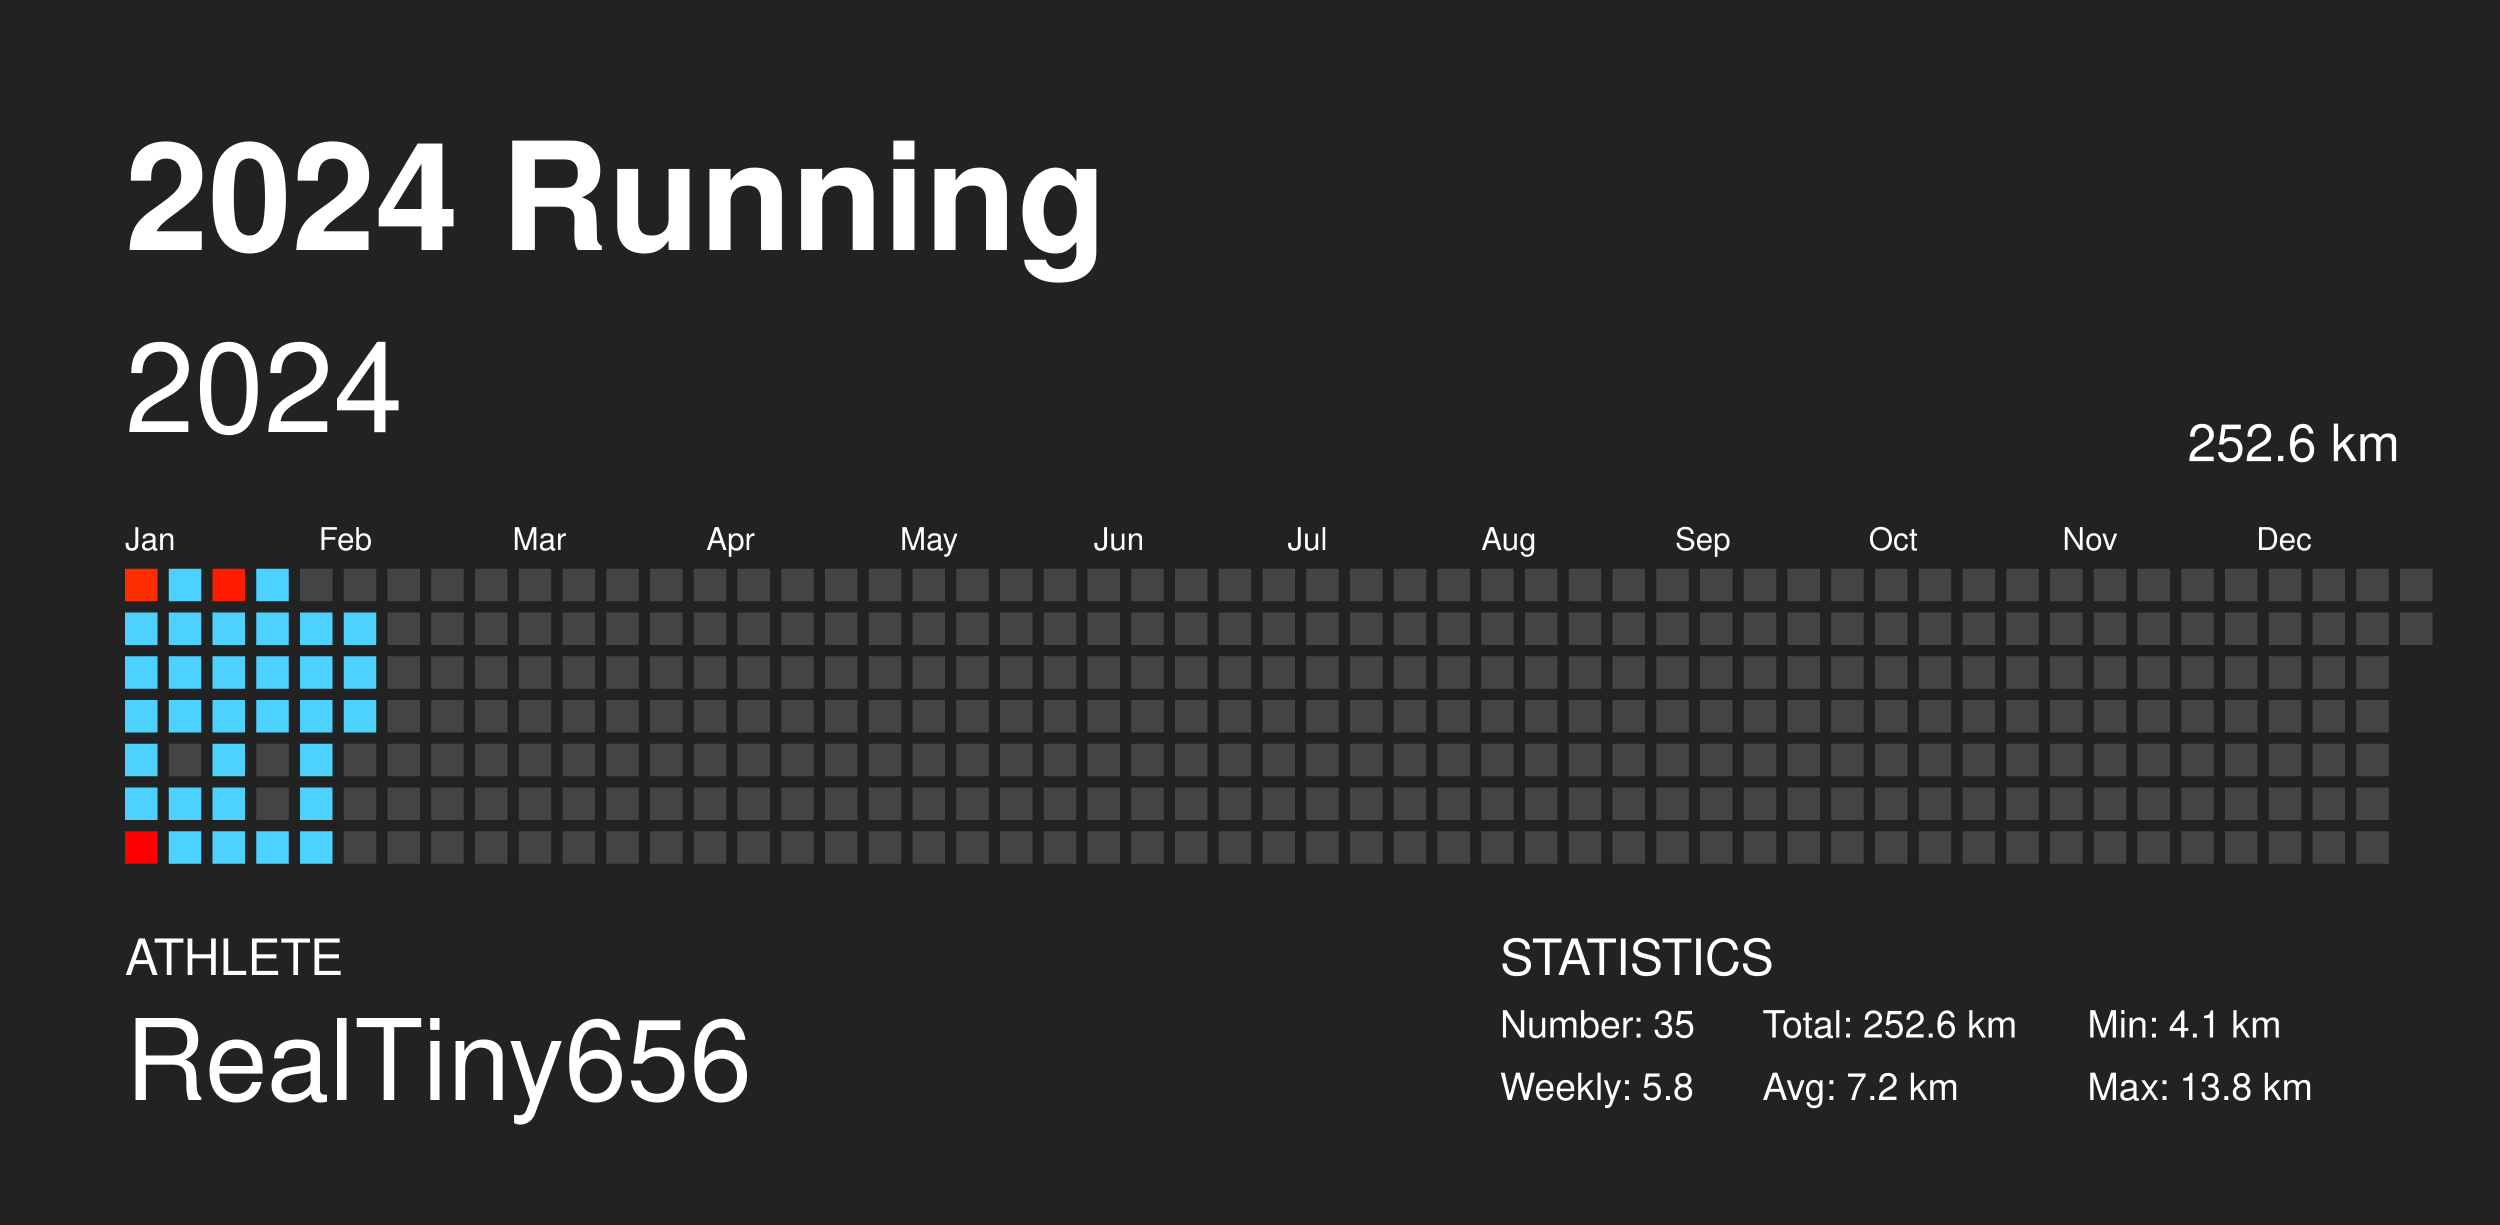
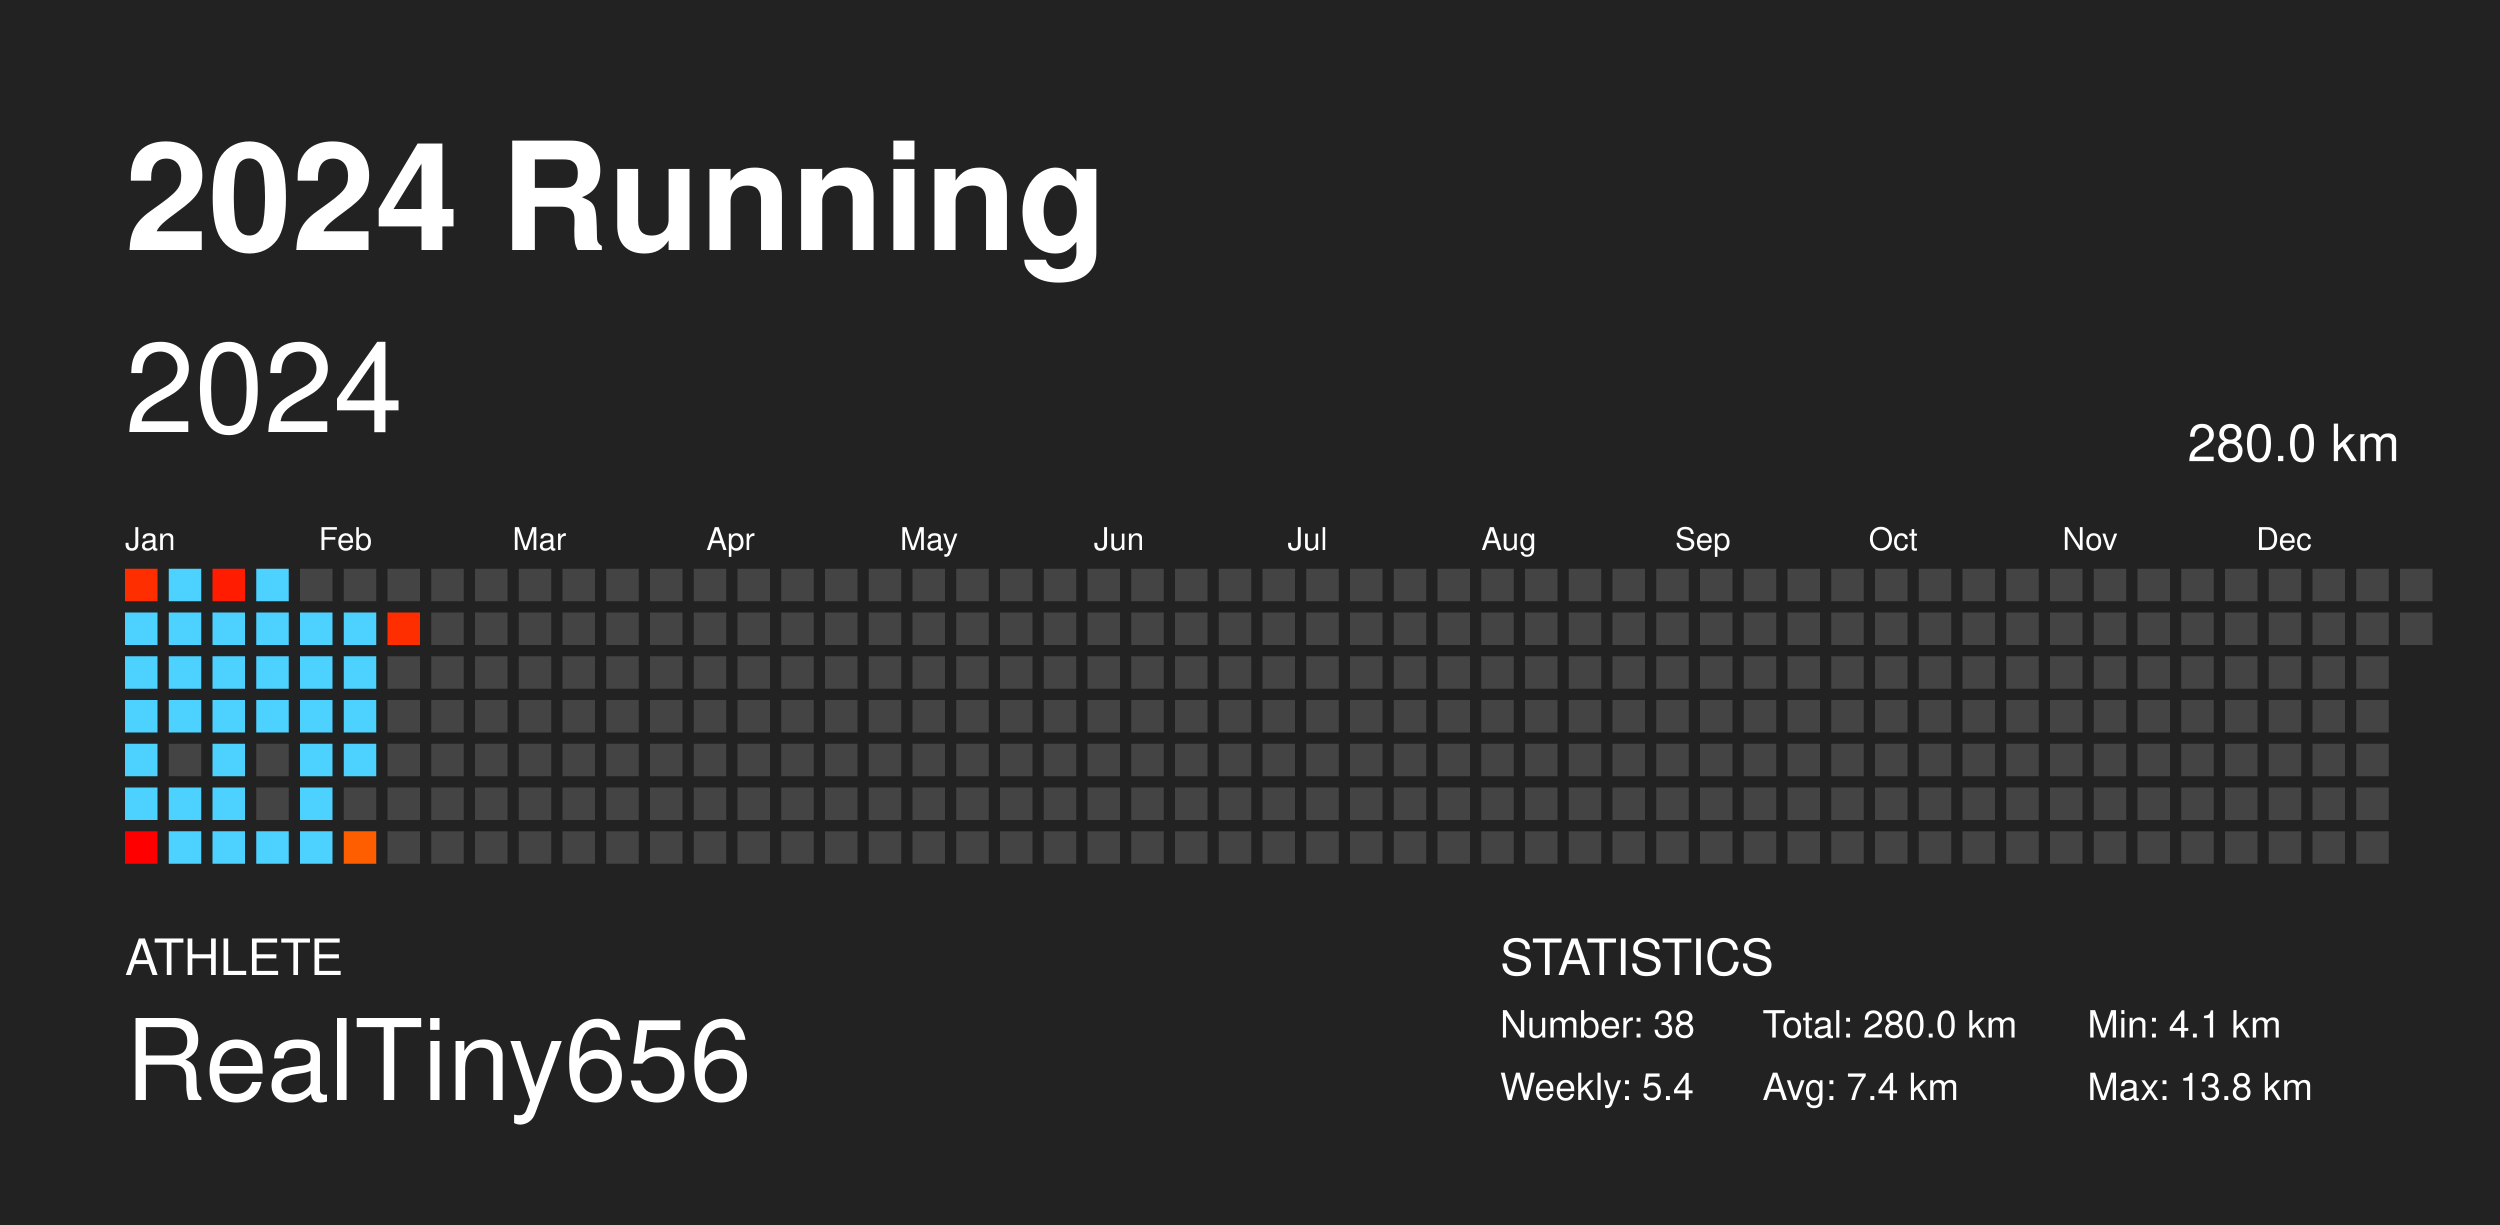
<svg xmlns="http://www.w3.org/2000/svg" baseProfile="full" height="98mm" version="1.1" viewBox="0,0,200,98" width="200mm">
  <defs />
  <rect fill="#222222" height="98" width="200" x="0" y="0" />
  <text fill="#FFFFFF" style="font-size:12px; font-family: system-ui, -apple-system, BlinkMacSystemFont, &quot;Helvetica Neue&quot;, Helvetica, &quot;Segoe UI&quot;, Arial, &quot;PingFang SC&quot;, &quot;Hiragino Sans GB&quot;, &quot;Heiti SC&quot;, &quot;Microsoft YaHei&quot;, &quot;WenQuanYi Micro Hei&quot;, sans-serif; font-weight:bold;" x="10" y="20">2024 Running</text>
  <text fill="#FFFFFF" style="font-size:4px; font-family: system-ui, -apple-system, BlinkMacSystemFont, &quot;Helvetica Neue&quot;, Helvetica, &quot;Segoe UI&quot;, Arial, &quot;PingFang SC&quot;, &quot;Hiragino Sans GB&quot;, &quot;Heiti SC&quot;, &quot;Microsoft YaHei&quot;, &quot;WenQuanYi Micro Hei&quot;, sans-serif;" x="10" y="78">ATHLETE</text>
  <text fill="#FFFFFF" style="font-size:9px; font-family: system-ui, -apple-system, BlinkMacSystemFont, &quot;Helvetica Neue&quot;, Helvetica, &quot;Segoe UI&quot;, Arial, &quot;PingFang SC&quot;, &quot;Hiragino Sans GB&quot;, &quot;Heiti SC&quot;, &quot;Microsoft YaHei&quot;, &quot;WenQuanYi Micro Hei&quot;, sans-serif;" x="10" y="88">RealTiny656</text>
  <text fill="#FFFFFF" style="font-size:4px; font-family: system-ui, -apple-system, BlinkMacSystemFont, &quot;Helvetica Neue&quot;, Helvetica, &quot;Segoe UI&quot;, Arial, &quot;PingFang SC&quot;, &quot;Hiragino Sans GB&quot;, &quot;Heiti SC&quot;, &quot;Microsoft YaHei&quot;, &quot;WenQuanYi Micro Hei&quot;, sans-serif;" x="120" y="78">STATISTICS</text>
-   <text fill="#FFFFFF" style="font-size:3px; font-family: system-ui, -apple-system, BlinkMacSystemFont, &quot;Helvetica Neue&quot;, Helvetica, &quot;Segoe UI&quot;, Arial, &quot;PingFang SC&quot;, &quot;Hiragino Sans GB&quot;, &quot;Heiti SC&quot;, &quot;Microsoft YaHei&quot;, &quot;WenQuanYi Micro Hei&quot;, sans-serif;" x="120" y="83">Number: 35</text>
-   <text fill="#FFFFFF" style="font-size:3px; font-family: system-ui, -apple-system, BlinkMacSystemFont, &quot;Helvetica Neue&quot;, Helvetica, &quot;Segoe UI&quot;, Arial, &quot;PingFang SC&quot;, &quot;Hiragino Sans GB&quot;, &quot;Heiti SC&quot;, &quot;Microsoft YaHei&quot;, &quot;WenQuanYi Micro Hei&quot;, sans-serif;" x="120" y="88">Weekly: 5.8</text>
-   <text fill="#FFFFFF" style="font-size:3px; font-family: system-ui, -apple-system, BlinkMacSystemFont, &quot;Helvetica Neue&quot;, Helvetica, &quot;Segoe UI&quot;, Arial, &quot;PingFang SC&quot;, &quot;Hiragino Sans GB&quot;, &quot;Heiti SC&quot;, &quot;Microsoft YaHei&quot;, &quot;WenQuanYi Micro Hei&quot;, sans-serif;" x="141" y="83">Total: 252.6 km</text>
-   <text fill="#FFFFFF" style="font-size:3px; font-family: system-ui, -apple-system, BlinkMacSystemFont, &quot;Helvetica Neue&quot;, Helvetica, &quot;Segoe UI&quot;, Arial, &quot;PingFang SC&quot;, &quot;Hiragino Sans GB&quot;, &quot;Heiti SC&quot;, &quot;Microsoft YaHei&quot;, &quot;WenQuanYi Micro Hei&quot;, sans-serif;" x="141" y="88">Avg: 7.2 km</text>
+   <text fill="#FFFFFF" style="font-size:3px; font-family: system-ui, -apple-system, BlinkMacSystemFont, &quot;Helvetica Neue&quot;, Helvetica, &quot;Segoe UI&quot;, Arial, &quot;PingFang SC&quot;, &quot;Hiragino Sans GB&quot;, &quot;Heiti SC&quot;, &quot;Microsoft YaHei&quot;, &quot;WenQuanYi Micro Hei&quot;, sans-serif;" x="120" y="83">Number: 38</text>
+   <text fill="#FFFFFF" style="font-size:3px; font-family: system-ui, -apple-system, BlinkMacSystemFont, &quot;Helvetica Neue&quot;, Helvetica, &quot;Segoe UI&quot;, Arial, &quot;PingFang SC&quot;, &quot;Hiragino Sans GB&quot;, &quot;Heiti SC&quot;, &quot;Microsoft YaHei&quot;, &quot;WenQuanYi Micro Hei&quot;, sans-serif;" x="120" y="88">Weekly: 5.4</text>
+   <text fill="#FFFFFF" style="font-size:3px; font-family: system-ui, -apple-system, BlinkMacSystemFont, &quot;Helvetica Neue&quot;, Helvetica, &quot;Segoe UI&quot;, Arial, &quot;PingFang SC&quot;, &quot;Hiragino Sans GB&quot;, &quot;Heiti SC&quot;, &quot;Microsoft YaHei&quot;, &quot;WenQuanYi Micro Hei&quot;, sans-serif;" x="141" y="83">Total: 280.0 km</text>
+   <text fill="#FFFFFF" style="font-size:3px; font-family: system-ui, -apple-system, BlinkMacSystemFont, &quot;Helvetica Neue&quot;, Helvetica, &quot;Segoe UI&quot;, Arial, &quot;PingFang SC&quot;, &quot;Hiragino Sans GB&quot;, &quot;Heiti SC&quot;, &quot;Microsoft YaHei&quot;, &quot;WenQuanYi Micro Hei&quot;, sans-serif;" x="141" y="88">Avg: 7.4 km</text>
  <text fill="#FFFFFF" style="font-size:3px; font-family: system-ui, -apple-system, BlinkMacSystemFont, &quot;Helvetica Neue&quot;, Helvetica, &quot;Segoe UI&quot;, Arial, &quot;PingFang SC&quot;, &quot;Hiragino Sans GB&quot;, &quot;Heiti SC&quot;, &quot;Microsoft YaHei&quot;, &quot;WenQuanYi Micro Hei&quot;, sans-serif;" x="167" y="83">Min: 4.1 km</text>
  <text fill="#FFFFFF" style="font-size:3px; font-family: system-ui, -apple-system, BlinkMacSystemFont, &quot;Helvetica Neue&quot;, Helvetica, &quot;Segoe UI&quot;, Arial, &quot;PingFang SC&quot;, &quot;Hiragino Sans GB&quot;, &quot;Heiti SC&quot;, &quot;Microsoft YaHei&quot;, &quot;WenQuanYi Micro Hei&quot;, sans-serif;" x="167" y="88">Max: 13.8 km</text>
  <text dominant-baseline="hanging" fill="#FFFFFF" style="font-size:10.0px; font-family: system-ui, -apple-system, BlinkMacSystemFont, &quot;Helvetica Neue&quot;, Helvetica, &quot;Segoe UI&quot;, Arial, &quot;PingFang SC&quot;, &quot;Hiragino Sans GB&quot;, &quot;Heiti SC&quot;, &quot;Microsoft YaHei&quot;, &quot;WenQuanYi Micro Hei&quot;, sans-serif;" x="10" y="30">2024</text>
-   <text dominant-baseline="hanging" fill="#FFFFFF" style="font-size:4.125px; font-family: system-ui, -apple-system, BlinkMacSystemFont, &quot;Helvetica Neue&quot;, Helvetica, &quot;Segoe UI&quot;, Arial, &quot;PingFang SC&quot;, &quot;Hiragino Sans GB&quot;, &quot;Heiti SC&quot;, &quot;Microsoft YaHei&quot;, &quot;WenQuanYi Micro Hei&quot;, sans-serif;" x="175" y="35">252.6 km</text>
+   <text dominant-baseline="hanging" fill="#FFFFFF" style="font-size:4.125px; font-family: system-ui, -apple-system, BlinkMacSystemFont, &quot;Helvetica Neue&quot;, Helvetica, &quot;Segoe UI&quot;, Arial, &quot;PingFang SC&quot;, &quot;Hiragino Sans GB&quot;, &quot;Heiti SC&quot;, &quot;Microsoft YaHei&quot;, &quot;WenQuanYi Micro Hei&quot;, sans-serif;" x="175" y="35">280.0 km</text>
  <text fill="#FFFFFF" style="font-size:2.5px; font-family: system-ui, -apple-system, BlinkMacSystemFont, &quot;Helvetica Neue&quot;, Helvetica, &quot;Segoe UI&quot;, Arial, &quot;PingFang SC&quot;, &quot;Hiragino Sans GB&quot;, &quot;Heiti SC&quot;, &quot;Microsoft YaHei&quot;, &quot;WenQuanYi Micro Hei&quot;, sans-serif;" x="10.0" y="44">Jan</text>
  <text fill="#FFFFFF" style="font-size:2.5px; font-family: system-ui, -apple-system, BlinkMacSystemFont, &quot;Helvetica Neue&quot;, Helvetica, &quot;Segoe UI&quot;, Arial, &quot;PingFang SC&quot;, &quot;Hiragino Sans GB&quot;, &quot;Heiti SC&quot;, &quot;Microsoft YaHei&quot;, &quot;WenQuanYi Micro Hei&quot;, sans-serif;" x="25.5" y="44">Feb</text>
  <text fill="#FFFFFF" style="font-size:2.5px; font-family: system-ui, -apple-system, BlinkMacSystemFont, &quot;Helvetica Neue&quot;, Helvetica, &quot;Segoe UI&quot;, Arial, &quot;PingFang SC&quot;, &quot;Hiragino Sans GB&quot;, &quot;Heiti SC&quot;, &quot;Microsoft YaHei&quot;, &quot;WenQuanYi Micro Hei&quot;, sans-serif;" x="41.0" y="44">Mar</text>
  <text fill="#FFFFFF" style="font-size:2.5px; font-family: system-ui, -apple-system, BlinkMacSystemFont, &quot;Helvetica Neue&quot;, Helvetica, &quot;Segoe UI&quot;, Arial, &quot;PingFang SC&quot;, &quot;Hiragino Sans GB&quot;, &quot;Heiti SC&quot;, &quot;Microsoft YaHei&quot;, &quot;WenQuanYi Micro Hei&quot;, sans-serif;" x="56.5" y="44">Apr</text>
  <text fill="#FFFFFF" style="font-size:2.5px; font-family: system-ui, -apple-system, BlinkMacSystemFont, &quot;Helvetica Neue&quot;, Helvetica, &quot;Segoe UI&quot;, Arial, &quot;PingFang SC&quot;, &quot;Hiragino Sans GB&quot;, &quot;Heiti SC&quot;, &quot;Microsoft YaHei&quot;, &quot;WenQuanYi Micro Hei&quot;, sans-serif;" x="72.0" y="44">May</text>
  <text fill="#FFFFFF" style="font-size:2.5px; font-family: system-ui, -apple-system, BlinkMacSystemFont, &quot;Helvetica Neue&quot;, Helvetica, &quot;Segoe UI&quot;, Arial, &quot;PingFang SC&quot;, &quot;Hiragino Sans GB&quot;, &quot;Heiti SC&quot;, &quot;Microsoft YaHei&quot;, &quot;WenQuanYi Micro Hei&quot;, sans-serif;" x="87.5" y="44">Jun</text>
  <text fill="#FFFFFF" style="font-size:2.5px; font-family: system-ui, -apple-system, BlinkMacSystemFont, &quot;Helvetica Neue&quot;, Helvetica, &quot;Segoe UI&quot;, Arial, &quot;PingFang SC&quot;, &quot;Hiragino Sans GB&quot;, &quot;Heiti SC&quot;, &quot;Microsoft YaHei&quot;, &quot;WenQuanYi Micro Hei&quot;, sans-serif;" x="103.0" y="44">Jul</text>
  <text fill="#FFFFFF" style="font-size:2.5px; font-family: system-ui, -apple-system, BlinkMacSystemFont, &quot;Helvetica Neue&quot;, Helvetica, &quot;Segoe UI&quot;, Arial, &quot;PingFang SC&quot;, &quot;Hiragino Sans GB&quot;, &quot;Heiti SC&quot;, &quot;Microsoft YaHei&quot;, &quot;WenQuanYi Micro Hei&quot;, sans-serif;" x="118.5" y="44">Aug</text>
  <text fill="#FFFFFF" style="font-size:2.5px; font-family: system-ui, -apple-system, BlinkMacSystemFont, &quot;Helvetica Neue&quot;, Helvetica, &quot;Segoe UI&quot;, Arial, &quot;PingFang SC&quot;, &quot;Hiragino Sans GB&quot;, &quot;Heiti SC&quot;, &quot;Microsoft YaHei&quot;, &quot;WenQuanYi Micro Hei&quot;, sans-serif;" x="134.0" y="44">Sep</text>
  <text fill="#FFFFFF" style="font-size:2.5px; font-family: system-ui, -apple-system, BlinkMacSystemFont, &quot;Helvetica Neue&quot;, Helvetica, &quot;Segoe UI&quot;, Arial, &quot;PingFang SC&quot;, &quot;Hiragino Sans GB&quot;, &quot;Heiti SC&quot;, &quot;Microsoft YaHei&quot;, &quot;WenQuanYi Micro Hei&quot;, sans-serif;" x="149.5" y="44">Oct</text>
  <text fill="#FFFFFF" style="font-size:2.5px; font-family: system-ui, -apple-system, BlinkMacSystemFont, &quot;Helvetica Neue&quot;, Helvetica, &quot;Segoe UI&quot;, Arial, &quot;PingFang SC&quot;, &quot;Hiragino Sans GB&quot;, &quot;Heiti SC&quot;, &quot;Microsoft YaHei&quot;, &quot;WenQuanYi Micro Hei&quot;, sans-serif;" x="165.0" y="44">Nov</text>
  <text fill="#FFFFFF" style="font-size:2.5px; font-family: system-ui, -apple-system, BlinkMacSystemFont, &quot;Helvetica Neue&quot;, Helvetica, &quot;Segoe UI&quot;, Arial, &quot;PingFang SC&quot;, &quot;Hiragino Sans GB&quot;, &quot;Heiti SC&quot;, &quot;Microsoft YaHei&quot;, &quot;WenQuanYi Micro Hei&quot;, sans-serif;" x="180.5" y="44">Dec</text>
  <rect fill="#ff2e00" height="2.6" width="2.6" x="10.0" y="45.5" />
  <rect fill="#4dd2ff" height="2.6" width="2.6" x="10.0" y="49.0" />
  <rect fill="#4dd2ff" height="2.6" width="2.6" x="10.0" y="52.5" />
  <rect fill="#4dd2ff" height="2.6" width="2.6" x="10.0" y="56.0" />
  <rect fill="#4dd2ff" height="2.6" width="2.6" x="10.0" y="59.5" />
  <rect fill="#4dd2ff" height="2.6" width="2.6" x="10.0" y="63.0" />
  <rect fill="#ff0000" height="2.6" width="2.6" x="10.0" y="66.5" />
  <rect fill="#4dd2ff" height="2.6" width="2.6" x="13.5" y="45.5" />
  <rect fill="#4dd2ff" height="2.6" width="2.6" x="13.5" y="49.0" />
  <rect fill="#4dd2ff" height="2.6" width="2.6" x="13.5" y="52.5" />
  <rect fill="#4dd2ff" height="2.6" width="2.6" x="13.5" y="56.0" />
  <rect fill="#444444" height="2.6" width="2.6" x="13.5" y="59.5" />
  <rect fill="#4dd2ff" height="2.6" width="2.6" x="13.5" y="63.0" />
  <rect fill="#4dd2ff" height="2.6" width="2.6" x="13.5" y="66.5" />
  <rect fill="#ff1c00" height="2.6" width="2.6" x="17.0" y="45.5" />
  <rect fill="#4dd2ff" height="2.6" width="2.6" x="17.0" y="49.0" />
  <rect fill="#4dd2ff" height="2.6" width="2.6" x="17.0" y="52.5" />
  <rect fill="#4dd2ff" height="2.6" width="2.6" x="17.0" y="56.0" />
  <rect fill="#4dd2ff" height="2.6" width="2.6" x="17.0" y="59.5" />
  <rect fill="#4dd2ff" height="2.6" width="2.6" x="17.0" y="63.0" />
  <rect fill="#4dd2ff" height="2.6" width="2.6" x="17.0" y="66.5" />
  <rect fill="#4dd2ff" height="2.6" width="2.6" x="20.5" y="45.5" />
  <rect fill="#4dd2ff" height="2.6" width="2.6" x="20.5" y="49.0" />
  <rect fill="#4dd2ff" height="2.6" width="2.6" x="20.5" y="52.5" />
  <rect fill="#4dd2ff" height="2.6" width="2.6" x="20.5" y="56.0" />
  <rect fill="#444444" height="2.6" width="2.6" x="20.5" y="59.5" />
  <rect fill="#444444" height="2.6" width="2.6" x="20.5" y="63.0" />
  <rect fill="#4dd2ff" height="2.6" width="2.6" x="20.5" y="66.5" />
  <rect fill="#444444" height="2.6" width="2.6" x="24.0" y="45.5" />
  <rect fill="#4dd2ff" height="2.6" width="2.6" x="24.0" y="49.0" />
  <rect fill="#4dd2ff" height="2.6" width="2.6" x="24.0" y="52.5" />
  <rect fill="#4dd2ff" height="2.6" width="2.6" x="24.0" y="56.0" />
  <rect fill="#4dd2ff" height="2.6" width="2.6" x="24.0" y="59.5" />
  <rect fill="#4dd2ff" height="2.6" width="2.6" x="24.0" y="63.0" />
  <rect fill="#4dd2ff" height="2.6" width="2.6" x="24.0" y="66.5" />
  <rect fill="#444444" height="2.6" width="2.6" x="27.5" y="45.5" />
  <rect fill="#4dd2ff" height="2.6" width="2.6" x="27.5" y="49.0" />
  <rect fill="#4dd2ff" height="2.6" width="2.6" x="27.5" y="52.5" />
  <rect fill="#4dd2ff" height="2.6" width="2.6" x="27.5" y="56.0" />
-   <rect fill="#444444" height="2.6" width="2.6" x="27.5" y="59.5" />
+   <rect fill="#4dd2ff" height="2.6" width="2.6" x="27.5" y="59.5" />
  <rect fill="#444444" height="2.6" width="2.6" x="27.5" y="63.0" />
-   <rect fill="#444444" height="2.6" width="2.6" x="27.5" y="66.5" />
+   <rect fill="#ff5e00" height="2.6" width="2.6" x="27.5" y="66.5" />
  <rect fill="#444444" height="2.6" width="2.6" x="31.0" y="45.5" />
-   <rect fill="#444444" height="2.6" width="2.6" x="31.0" y="49.0" />
+   <rect fill="#ff2e00" height="2.6" width="2.6" x="31.0" y="49.0" />
  <rect fill="#444444" height="2.6" width="2.6" x="31.0" y="52.5" />
  <rect fill="#444444" height="2.6" width="2.6" x="31.0" y="56.0" />
  <rect fill="#444444" height="2.6" width="2.6" x="31.0" y="59.5" />
  <rect fill="#444444" height="2.6" width="2.6" x="31.0" y="63.0" />
  <rect fill="#444444" height="2.6" width="2.6" x="31.0" y="66.5" />
  <rect fill="#444444" height="2.6" width="2.6" x="34.5" y="45.5" />
  <rect fill="#444444" height="2.6" width="2.6" x="34.5" y="49.0" />
  <rect fill="#444444" height="2.6" width="2.6" x="34.5" y="52.5" />
  <rect fill="#444444" height="2.6" width="2.6" x="34.5" y="56.0" />
  <rect fill="#444444" height="2.6" width="2.6" x="34.5" y="59.5" />
  <rect fill="#444444" height="2.6" width="2.6" x="34.5" y="63.0" />
  <rect fill="#444444" height="2.6" width="2.6" x="34.5" y="66.5" />
  <rect fill="#444444" height="2.6" width="2.6" x="38.0" y="45.5" />
  <rect fill="#444444" height="2.6" width="2.6" x="38.0" y="49.0" />
  <rect fill="#444444" height="2.6" width="2.6" x="38.0" y="52.5" />
  <rect fill="#444444" height="2.6" width="2.6" x="38.0" y="56.0" />
  <rect fill="#444444" height="2.6" width="2.6" x="38.0" y="59.5" />
  <rect fill="#444444" height="2.6" width="2.6" x="38.0" y="63.0" />
  <rect fill="#444444" height="2.6" width="2.6" x="38.0" y="66.5" />
  <rect fill="#444444" height="2.6" width="2.6" x="41.5" y="45.5" />
  <rect fill="#444444" height="2.6" width="2.6" x="41.5" y="49.0" />
  <rect fill="#444444" height="2.6" width="2.6" x="41.5" y="52.5" />
  <rect fill="#444444" height="2.6" width="2.6" x="41.5" y="56.0" />
  <rect fill="#444444" height="2.6" width="2.6" x="41.5" y="59.5" />
  <rect fill="#444444" height="2.6" width="2.6" x="41.5" y="63.0" />
  <rect fill="#444444" height="2.6" width="2.6" x="41.5" y="66.5" />
  <rect fill="#444444" height="2.6" width="2.6" x="45.0" y="45.5" />
  <rect fill="#444444" height="2.6" width="2.6" x="45.0" y="49.0" />
  <rect fill="#444444" height="2.6" width="2.6" x="45.0" y="52.5" />
  <rect fill="#444444" height="2.6" width="2.6" x="45.0" y="56.0" />
  <rect fill="#444444" height="2.6" width="2.6" x="45.0" y="59.5" />
  <rect fill="#444444" height="2.6" width="2.6" x="45.0" y="63.0" />
  <rect fill="#444444" height="2.6" width="2.6" x="45.0" y="66.5" />
  <rect fill="#444444" height="2.6" width="2.6" x="48.5" y="45.5" />
  <rect fill="#444444" height="2.6" width="2.6" x="48.5" y="49.0" />
  <rect fill="#444444" height="2.6" width="2.6" x="48.5" y="52.5" />
  <rect fill="#444444" height="2.6" width="2.6" x="48.5" y="56.0" />
  <rect fill="#444444" height="2.6" width="2.6" x="48.5" y="59.5" />
  <rect fill="#444444" height="2.6" width="2.6" x="48.5" y="63.0" />
  <rect fill="#444444" height="2.6" width="2.6" x="48.5" y="66.5" />
  <rect fill="#444444" height="2.6" width="2.6" x="52.0" y="45.5" />
  <rect fill="#444444" height="2.6" width="2.6" x="52.0" y="49.0" />
  <rect fill="#444444" height="2.6" width="2.6" x="52.0" y="52.5" />
  <rect fill="#444444" height="2.6" width="2.6" x="52.0" y="56.0" />
  <rect fill="#444444" height="2.6" width="2.6" x="52.0" y="59.5" />
  <rect fill="#444444" height="2.6" width="2.6" x="52.0" y="63.0" />
  <rect fill="#444444" height="2.6" width="2.6" x="52.0" y="66.5" />
  <rect fill="#444444" height="2.6" width="2.6" x="55.5" y="45.5" />
  <rect fill="#444444" height="2.6" width="2.6" x="55.5" y="49.0" />
  <rect fill="#444444" height="2.6" width="2.6" x="55.5" y="52.5" />
  <rect fill="#444444" height="2.6" width="2.6" x="55.5" y="56.0" />
  <rect fill="#444444" height="2.6" width="2.6" x="55.5" y="59.5" />
  <rect fill="#444444" height="2.6" width="2.6" x="55.5" y="63.0" />
  <rect fill="#444444" height="2.6" width="2.6" x="55.5" y="66.5" />
  <rect fill="#444444" height="2.6" width="2.6" x="59.0" y="45.5" />
  <rect fill="#444444" height="2.6" width="2.6" x="59.0" y="49.0" />
  <rect fill="#444444" height="2.6" width="2.6" x="59.0" y="52.5" />
  <rect fill="#444444" height="2.6" width="2.6" x="59.0" y="56.0" />
  <rect fill="#444444" height="2.6" width="2.6" x="59.0" y="59.5" />
  <rect fill="#444444" height="2.6" width="2.6" x="59.0" y="63.0" />
  <rect fill="#444444" height="2.6" width="2.6" x="59.0" y="66.5" />
  <rect fill="#444444" height="2.6" width="2.6" x="62.5" y="45.5" />
  <rect fill="#444444" height="2.6" width="2.6" x="62.5" y="49.0" />
  <rect fill="#444444" height="2.6" width="2.6" x="62.5" y="52.5" />
  <rect fill="#444444" height="2.6" width="2.6" x="62.5" y="56.0" />
  <rect fill="#444444" height="2.6" width="2.6" x="62.5" y="59.5" />
  <rect fill="#444444" height="2.6" width="2.6" x="62.5" y="63.0" />
  <rect fill="#444444" height="2.6" width="2.6" x="62.5" y="66.5" />
  <rect fill="#444444" height="2.6" width="2.6" x="66.0" y="45.5" />
  <rect fill="#444444" height="2.6" width="2.6" x="66.0" y="49.0" />
  <rect fill="#444444" height="2.6" width="2.6" x="66.0" y="52.5" />
  <rect fill="#444444" height="2.6" width="2.6" x="66.0" y="56.0" />
  <rect fill="#444444" height="2.6" width="2.6" x="66.0" y="59.5" />
  <rect fill="#444444" height="2.6" width="2.6" x="66.0" y="63.0" />
  <rect fill="#444444" height="2.6" width="2.6" x="66.0" y="66.5" />
  <rect fill="#444444" height="2.6" width="2.6" x="69.5" y="45.5" />
  <rect fill="#444444" height="2.6" width="2.6" x="69.5" y="49.0" />
  <rect fill="#444444" height="2.6" width="2.6" x="69.5" y="52.5" />
  <rect fill="#444444" height="2.6" width="2.6" x="69.5" y="56.0" />
  <rect fill="#444444" height="2.6" width="2.6" x="69.5" y="59.5" />
  <rect fill="#444444" height="2.6" width="2.6" x="69.5" y="63.0" />
  <rect fill="#444444" height="2.6" width="2.6" x="69.5" y="66.5" />
  <rect fill="#444444" height="2.6" width="2.6" x="73.0" y="45.5" />
  <rect fill="#444444" height="2.6" width="2.6" x="73.0" y="49.0" />
  <rect fill="#444444" height="2.6" width="2.6" x="73.0" y="52.5" />
  <rect fill="#444444" height="2.6" width="2.6" x="73.0" y="56.0" />
  <rect fill="#444444" height="2.6" width="2.6" x="73.0" y="59.5" />
  <rect fill="#444444" height="2.6" width="2.6" x="73.0" y="63.0" />
  <rect fill="#444444" height="2.6" width="2.6" x="73.0" y="66.5" />
  <rect fill="#444444" height="2.6" width="2.6" x="76.5" y="45.5" />
  <rect fill="#444444" height="2.6" width="2.6" x="76.5" y="49.0" />
  <rect fill="#444444" height="2.6" width="2.6" x="76.5" y="52.5" />
  <rect fill="#444444" height="2.6" width="2.6" x="76.5" y="56.0" />
  <rect fill="#444444" height="2.6" width="2.6" x="76.5" y="59.5" />
  <rect fill="#444444" height="2.6" width="2.6" x="76.5" y="63.0" />
  <rect fill="#444444" height="2.6" width="2.6" x="76.5" y="66.5" />
  <rect fill="#444444" height="2.6" width="2.6" x="80.0" y="45.5" />
  <rect fill="#444444" height="2.6" width="2.6" x="80.0" y="49.0" />
  <rect fill="#444444" height="2.6" width="2.6" x="80.0" y="52.5" />
  <rect fill="#444444" height="2.6" width="2.6" x="80.0" y="56.0" />
  <rect fill="#444444" height="2.6" width="2.6" x="80.0" y="59.5" />
  <rect fill="#444444" height="2.6" width="2.6" x="80.0" y="63.0" />
  <rect fill="#444444" height="2.6" width="2.6" x="80.0" y="66.5" />
  <rect fill="#444444" height="2.6" width="2.6" x="83.5" y="45.5" />
  <rect fill="#444444" height="2.6" width="2.6" x="83.5" y="49.0" />
  <rect fill="#444444" height="2.6" width="2.6" x="83.5" y="52.5" />
  <rect fill="#444444" height="2.6" width="2.6" x="83.5" y="56.0" />
  <rect fill="#444444" height="2.6" width="2.6" x="83.5" y="59.5" />
  <rect fill="#444444" height="2.6" width="2.6" x="83.5" y="63.0" />
  <rect fill="#444444" height="2.6" width="2.6" x="83.5" y="66.5" />
  <rect fill="#444444" height="2.6" width="2.6" x="87.0" y="45.5" />
  <rect fill="#444444" height="2.6" width="2.6" x="87.0" y="49.0" />
  <rect fill="#444444" height="2.6" width="2.6" x="87.0" y="52.5" />
  <rect fill="#444444" height="2.6" width="2.6" x="87.0" y="56.0" />
  <rect fill="#444444" height="2.6" width="2.6" x="87.0" y="59.5" />
  <rect fill="#444444" height="2.6" width="2.6" x="87.0" y="63.0" />
  <rect fill="#444444" height="2.6" width="2.6" x="87.0" y="66.5" />
  <rect fill="#444444" height="2.6" width="2.6" x="90.5" y="45.5" />
  <rect fill="#444444" height="2.6" width="2.6" x="90.5" y="49.0" />
  <rect fill="#444444" height="2.6" width="2.6" x="90.5" y="52.5" />
  <rect fill="#444444" height="2.6" width="2.6" x="90.5" y="56.0" />
  <rect fill="#444444" height="2.6" width="2.6" x="90.5" y="59.5" />
  <rect fill="#444444" height="2.6" width="2.6" x="90.5" y="63.0" />
  <rect fill="#444444" height="2.6" width="2.6" x="90.5" y="66.5" />
  <rect fill="#444444" height="2.6" width="2.6" x="94.0" y="45.5" />
  <rect fill="#444444" height="2.6" width="2.6" x="94.0" y="49.0" />
  <rect fill="#444444" height="2.6" width="2.6" x="94.0" y="52.5" />
  <rect fill="#444444" height="2.6" width="2.6" x="94.0" y="56.0" />
  <rect fill="#444444" height="2.6" width="2.6" x="94.0" y="59.5" />
  <rect fill="#444444" height="2.6" width="2.6" x="94.0" y="63.0" />
  <rect fill="#444444" height="2.6" width="2.6" x="94.0" y="66.5" />
  <rect fill="#444444" height="2.6" width="2.6" x="97.5" y="45.5" />
  <rect fill="#444444" height="2.6" width="2.6" x="97.5" y="49.0" />
  <rect fill="#444444" height="2.6" width="2.6" x="97.5" y="52.5" />
  <rect fill="#444444" height="2.6" width="2.6" x="97.5" y="56.0" />
  <rect fill="#444444" height="2.6" width="2.6" x="97.5" y="59.5" />
  <rect fill="#444444" height="2.6" width="2.6" x="97.5" y="63.0" />
  <rect fill="#444444" height="2.6" width="2.6" x="97.5" y="66.5" />
  <rect fill="#444444" height="2.6" width="2.6" x="101.0" y="45.5" />
  <rect fill="#444444" height="2.6" width="2.6" x="101.0" y="49.0" />
  <rect fill="#444444" height="2.6" width="2.6" x="101.0" y="52.5" />
  <rect fill="#444444" height="2.6" width="2.6" x="101.0" y="56.0" />
  <rect fill="#444444" height="2.6" width="2.6" x="101.0" y="59.5" />
  <rect fill="#444444" height="2.6" width="2.6" x="101.0" y="63.0" />
  <rect fill="#444444" height="2.6" width="2.6" x="101.0" y="66.5" />
  <rect fill="#444444" height="2.6" width="2.6" x="104.5" y="45.5" />
  <rect fill="#444444" height="2.6" width="2.6" x="104.5" y="49.0" />
  <rect fill="#444444" height="2.6" width="2.6" x="104.5" y="52.5" />
  <rect fill="#444444" height="2.6" width="2.6" x="104.5" y="56.0" />
  <rect fill="#444444" height="2.6" width="2.6" x="104.5" y="59.5" />
  <rect fill="#444444" height="2.6" width="2.6" x="104.5" y="63.0" />
  <rect fill="#444444" height="2.6" width="2.6" x="104.5" y="66.5" />
  <rect fill="#444444" height="2.6" width="2.6" x="108.0" y="45.5" />
  <rect fill="#444444" height="2.6" width="2.6" x="108.0" y="49.0" />
  <rect fill="#444444" height="2.6" width="2.6" x="108.0" y="52.5" />
  <rect fill="#444444" height="2.6" width="2.6" x="108.0" y="56.0" />
  <rect fill="#444444" height="2.6" width="2.6" x="108.0" y="59.5" />
  <rect fill="#444444" height="2.6" width="2.6" x="108.0" y="63.0" />
  <rect fill="#444444" height="2.6" width="2.6" x="108.0" y="66.5" />
  <rect fill="#444444" height="2.6" width="2.6" x="111.5" y="45.5" />
  <rect fill="#444444" height="2.6" width="2.6" x="111.5" y="49.0" />
  <rect fill="#444444" height="2.6" width="2.6" x="111.5" y="52.5" />
  <rect fill="#444444" height="2.6" width="2.6" x="111.5" y="56.0" />
  <rect fill="#444444" height="2.6" width="2.6" x="111.5" y="59.5" />
  <rect fill="#444444" height="2.6" width="2.6" x="111.5" y="63.0" />
  <rect fill="#444444" height="2.6" width="2.6" x="111.5" y="66.5" />
  <rect fill="#444444" height="2.6" width="2.6" x="115.0" y="45.5" />
  <rect fill="#444444" height="2.6" width="2.6" x="115.0" y="49.0" />
  <rect fill="#444444" height="2.6" width="2.6" x="115.0" y="52.5" />
  <rect fill="#444444" height="2.6" width="2.6" x="115.0" y="56.0" />
  <rect fill="#444444" height="2.6" width="2.6" x="115.0" y="59.5" />
  <rect fill="#444444" height="2.6" width="2.6" x="115.0" y="63.0" />
  <rect fill="#444444" height="2.6" width="2.6" x="115.0" y="66.5" />
  <rect fill="#444444" height="2.6" width="2.6" x="118.5" y="45.5" />
  <rect fill="#444444" height="2.6" width="2.6" x="118.5" y="49.0" />
  <rect fill="#444444" height="2.6" width="2.6" x="118.5" y="52.5" />
  <rect fill="#444444" height="2.6" width="2.6" x="118.5" y="56.0" />
  <rect fill="#444444" height="2.6" width="2.6" x="118.5" y="59.5" />
  <rect fill="#444444" height="2.6" width="2.6" x="118.5" y="63.0" />
  <rect fill="#444444" height="2.6" width="2.6" x="118.5" y="66.5" />
  <rect fill="#444444" height="2.6" width="2.6" x="122.0" y="45.5" />
  <rect fill="#444444" height="2.6" width="2.6" x="122.0" y="49.0" />
  <rect fill="#444444" height="2.6" width="2.6" x="122.0" y="52.5" />
  <rect fill="#444444" height="2.6" width="2.6" x="122.0" y="56.0" />
  <rect fill="#444444" height="2.6" width="2.6" x="122.0" y="59.5" />
  <rect fill="#444444" height="2.6" width="2.6" x="122.0" y="63.0" />
  <rect fill="#444444" height="2.6" width="2.6" x="122.0" y="66.5" />
  <rect fill="#444444" height="2.6" width="2.6" x="125.5" y="45.5" />
  <rect fill="#444444" height="2.6" width="2.6" x="125.5" y="49.0" />
  <rect fill="#444444" height="2.6" width="2.6" x="125.5" y="52.5" />
  <rect fill="#444444" height="2.6" width="2.6" x="125.5" y="56.0" />
  <rect fill="#444444" height="2.6" width="2.6" x="125.5" y="59.5" />
  <rect fill="#444444" height="2.6" width="2.6" x="125.5" y="63.0" />
  <rect fill="#444444" height="2.6" width="2.6" x="125.5" y="66.5" />
  <rect fill="#444444" height="2.6" width="2.6" x="129.0" y="45.5" />
  <rect fill="#444444" height="2.6" width="2.6" x="129.0" y="49.0" />
  <rect fill="#444444" height="2.6" width="2.6" x="129.0" y="52.5" />
  <rect fill="#444444" height="2.6" width="2.6" x="129.0" y="56.0" />
  <rect fill="#444444" height="2.6" width="2.6" x="129.0" y="59.5" />
  <rect fill="#444444" height="2.6" width="2.6" x="129.0" y="63.0" />
  <rect fill="#444444" height="2.6" width="2.6" x="129.0" y="66.5" />
  <rect fill="#444444" height="2.6" width="2.6" x="132.5" y="45.5" />
  <rect fill="#444444" height="2.6" width="2.6" x="132.5" y="49.0" />
  <rect fill="#444444" height="2.6" width="2.6" x="132.5" y="52.5" />
  <rect fill="#444444" height="2.6" width="2.6" x="132.5" y="56.0" />
  <rect fill="#444444" height="2.6" width="2.6" x="132.5" y="59.5" />
  <rect fill="#444444" height="2.6" width="2.6" x="132.5" y="63.0" />
  <rect fill="#444444" height="2.6" width="2.6" x="132.5" y="66.5" />
  <rect fill="#444444" height="2.6" width="2.6" x="136.0" y="45.5" />
  <rect fill="#444444" height="2.6" width="2.6" x="136.0" y="49.0" />
  <rect fill="#444444" height="2.6" width="2.6" x="136.0" y="52.5" />
  <rect fill="#444444" height="2.6" width="2.6" x="136.0" y="56.0" />
  <rect fill="#444444" height="2.6" width="2.6" x="136.0" y="59.5" />
  <rect fill="#444444" height="2.6" width="2.6" x="136.0" y="63.0" />
  <rect fill="#444444" height="2.6" width="2.6" x="136.0" y="66.5" />
  <rect fill="#444444" height="2.6" width="2.6" x="139.5" y="45.5" />
  <rect fill="#444444" height="2.6" width="2.6" x="139.5" y="49.0" />
  <rect fill="#444444" height="2.6" width="2.6" x="139.5" y="52.5" />
  <rect fill="#444444" height="2.6" width="2.6" x="139.5" y="56.0" />
  <rect fill="#444444" height="2.6" width="2.6" x="139.5" y="59.5" />
  <rect fill="#444444" height="2.6" width="2.6" x="139.5" y="63.0" />
  <rect fill="#444444" height="2.6" width="2.6" x="139.5" y="66.5" />
  <rect fill="#444444" height="2.6" width="2.6" x="143.0" y="45.5" />
  <rect fill="#444444" height="2.6" width="2.6" x="143.0" y="49.0" />
  <rect fill="#444444" height="2.6" width="2.6" x="143.0" y="52.5" />
  <rect fill="#444444" height="2.6" width="2.6" x="143.0" y="56.0" />
  <rect fill="#444444" height="2.6" width="2.6" x="143.0" y="59.5" />
  <rect fill="#444444" height="2.6" width="2.6" x="143.0" y="63.0" />
  <rect fill="#444444" height="2.6" width="2.6" x="143.0" y="66.5" />
  <rect fill="#444444" height="2.6" width="2.6" x="146.5" y="45.5" />
  <rect fill="#444444" height="2.6" width="2.6" x="146.5" y="49.0" />
  <rect fill="#444444" height="2.6" width="2.6" x="146.5" y="52.5" />
  <rect fill="#444444" height="2.6" width="2.6" x="146.5" y="56.0" />
  <rect fill="#444444" height="2.6" width="2.6" x="146.5" y="59.5" />
  <rect fill="#444444" height="2.6" width="2.6" x="146.5" y="63.0" />
  <rect fill="#444444" height="2.6" width="2.6" x="146.5" y="66.5" />
  <rect fill="#444444" height="2.6" width="2.6" x="150.0" y="45.5" />
  <rect fill="#444444" height="2.6" width="2.6" x="150.0" y="49.0" />
  <rect fill="#444444" height="2.6" width="2.6" x="150.0" y="52.5" />
  <rect fill="#444444" height="2.6" width="2.6" x="150.0" y="56.0" />
  <rect fill="#444444" height="2.6" width="2.6" x="150.0" y="59.5" />
  <rect fill="#444444" height="2.6" width="2.6" x="150.0" y="63.0" />
  <rect fill="#444444" height="2.6" width="2.6" x="150.0" y="66.5" />
  <rect fill="#444444" height="2.6" width="2.6" x="153.5" y="45.5" />
  <rect fill="#444444" height="2.6" width="2.6" x="153.5" y="49.0" />
  <rect fill="#444444" height="2.6" width="2.6" x="153.5" y="52.5" />
  <rect fill="#444444" height="2.6" width="2.6" x="153.5" y="56.0" />
  <rect fill="#444444" height="2.6" width="2.6" x="153.5" y="59.5" />
  <rect fill="#444444" height="2.6" width="2.6" x="153.5" y="63.0" />
  <rect fill="#444444" height="2.6" width="2.6" x="153.5" y="66.5" />
  <rect fill="#444444" height="2.6" width="2.6" x="157.0" y="45.5" />
  <rect fill="#444444" height="2.6" width="2.6" x="157.0" y="49.0" />
  <rect fill="#444444" height="2.6" width="2.6" x="157.0" y="52.5" />
  <rect fill="#444444" height="2.6" width="2.6" x="157.0" y="56.0" />
  <rect fill="#444444" height="2.6" width="2.6" x="157.0" y="59.5" />
  <rect fill="#444444" height="2.6" width="2.6" x="157.0" y="63.0" />
  <rect fill="#444444" height="2.6" width="2.6" x="157.0" y="66.5" />
  <rect fill="#444444" height="2.6" width="2.6" x="160.5" y="45.5" />
  <rect fill="#444444" height="2.6" width="2.6" x="160.5" y="49.0" />
  <rect fill="#444444" height="2.6" width="2.6" x="160.5" y="52.5" />
  <rect fill="#444444" height="2.6" width="2.6" x="160.5" y="56.0" />
  <rect fill="#444444" height="2.6" width="2.6" x="160.5" y="59.5" />
  <rect fill="#444444" height="2.6" width="2.6" x="160.5" y="63.0" />
  <rect fill="#444444" height="2.6" width="2.6" x="160.5" y="66.5" />
  <rect fill="#444444" height="2.6" width="2.6" x="164.0" y="45.5" />
  <rect fill="#444444" height="2.6" width="2.6" x="164.0" y="49.0" />
  <rect fill="#444444" height="2.6" width="2.6" x="164.0" y="52.5" />
  <rect fill="#444444" height="2.6" width="2.6" x="164.0" y="56.0" />
  <rect fill="#444444" height="2.6" width="2.6" x="164.0" y="59.5" />
  <rect fill="#444444" height="2.6" width="2.6" x="164.0" y="63.0" />
  <rect fill="#444444" height="2.6" width="2.6" x="164.0" y="66.5" />
  <rect fill="#444444" height="2.6" width="2.6" x="167.5" y="45.5" />
  <rect fill="#444444" height="2.6" width="2.6" x="167.5" y="49.0" />
  <rect fill="#444444" height="2.6" width="2.6" x="167.5" y="52.5" />
  <rect fill="#444444" height="2.6" width="2.6" x="167.5" y="56.0" />
  <rect fill="#444444" height="2.6" width="2.6" x="167.5" y="59.5" />
  <rect fill="#444444" height="2.6" width="2.6" x="167.5" y="63.0" />
  <rect fill="#444444" height="2.6" width="2.6" x="167.5" y="66.5" />
  <rect fill="#444444" height="2.6" width="2.6" x="171.0" y="45.5" />
  <rect fill="#444444" height="2.6" width="2.6" x="171.0" y="49.0" />
  <rect fill="#444444" height="2.6" width="2.6" x="171.0" y="52.5" />
  <rect fill="#444444" height="2.6" width="2.6" x="171.0" y="56.0" />
  <rect fill="#444444" height="2.6" width="2.6" x="171.0" y="59.5" />
  <rect fill="#444444" height="2.6" width="2.6" x="171.0" y="63.0" />
  <rect fill="#444444" height="2.6" width="2.6" x="171.0" y="66.5" />
  <rect fill="#444444" height="2.6" width="2.6" x="174.5" y="45.5" />
  <rect fill="#444444" height="2.6" width="2.6" x="174.5" y="49.0" />
  <rect fill="#444444" height="2.6" width="2.6" x="174.5" y="52.5" />
  <rect fill="#444444" height="2.6" width="2.6" x="174.5" y="56.0" />
  <rect fill="#444444" height="2.6" width="2.6" x="174.5" y="59.5" />
  <rect fill="#444444" height="2.6" width="2.6" x="174.5" y="63.0" />
  <rect fill="#444444" height="2.6" width="2.6" x="174.5" y="66.5" />
  <rect fill="#444444" height="2.6" width="2.6" x="178.0" y="45.5" />
  <rect fill="#444444" height="2.6" width="2.6" x="178.0" y="49.0" />
  <rect fill="#444444" height="2.6" width="2.6" x="178.0" y="52.5" />
  <rect fill="#444444" height="2.6" width="2.6" x="178.0" y="56.0" />
  <rect fill="#444444" height="2.6" width="2.6" x="178.0" y="59.5" />
  <rect fill="#444444" height="2.6" width="2.6" x="178.0" y="63.0" />
  <rect fill="#444444" height="2.6" width="2.6" x="178.0" y="66.5" />
  <rect fill="#444444" height="2.6" width="2.6" x="181.5" y="45.5" />
  <rect fill="#444444" height="2.6" width="2.6" x="181.5" y="49.0" />
  <rect fill="#444444" height="2.6" width="2.6" x="181.5" y="52.5" />
  <rect fill="#444444" height="2.6" width="2.6" x="181.5" y="56.0" />
  <rect fill="#444444" height="2.6" width="2.6" x="181.5" y="59.5" />
  <rect fill="#444444" height="2.6" width="2.6" x="181.5" y="63.0" />
  <rect fill="#444444" height="2.6" width="2.6" x="181.5" y="66.5" />
  <rect fill="#444444" height="2.6" width="2.6" x="185.0" y="45.5" />
  <rect fill="#444444" height="2.6" width="2.6" x="185.0" y="49.0" />
  <rect fill="#444444" height="2.6" width="2.6" x="185.0" y="52.5" />
  <rect fill="#444444" height="2.6" width="2.6" x="185.0" y="56.0" />
  <rect fill="#444444" height="2.6" width="2.6" x="185.0" y="59.5" />
  <rect fill="#444444" height="2.6" width="2.6" x="185.0" y="63.0" />
  <rect fill="#444444" height="2.6" width="2.6" x="185.0" y="66.5" />
  <rect fill="#444444" height="2.6" width="2.6" x="188.5" y="45.5" />
  <rect fill="#444444" height="2.6" width="2.6" x="188.5" y="49.0" />
  <rect fill="#444444" height="2.6" width="2.6" x="188.5" y="52.5" />
  <rect fill="#444444" height="2.6" width="2.6" x="188.5" y="56.0" />
  <rect fill="#444444" height="2.6" width="2.6" x="188.5" y="59.5" />
  <rect fill="#444444" height="2.6" width="2.6" x="188.5" y="63.0" />
  <rect fill="#444444" height="2.6" width="2.6" x="188.5" y="66.5" />
  <rect fill="#444444" height="2.6" width="2.6" x="192.0" y="45.5" />
  <rect fill="#444444" height="2.6" width="2.6" x="192.0" y="49.0" />
</svg>
